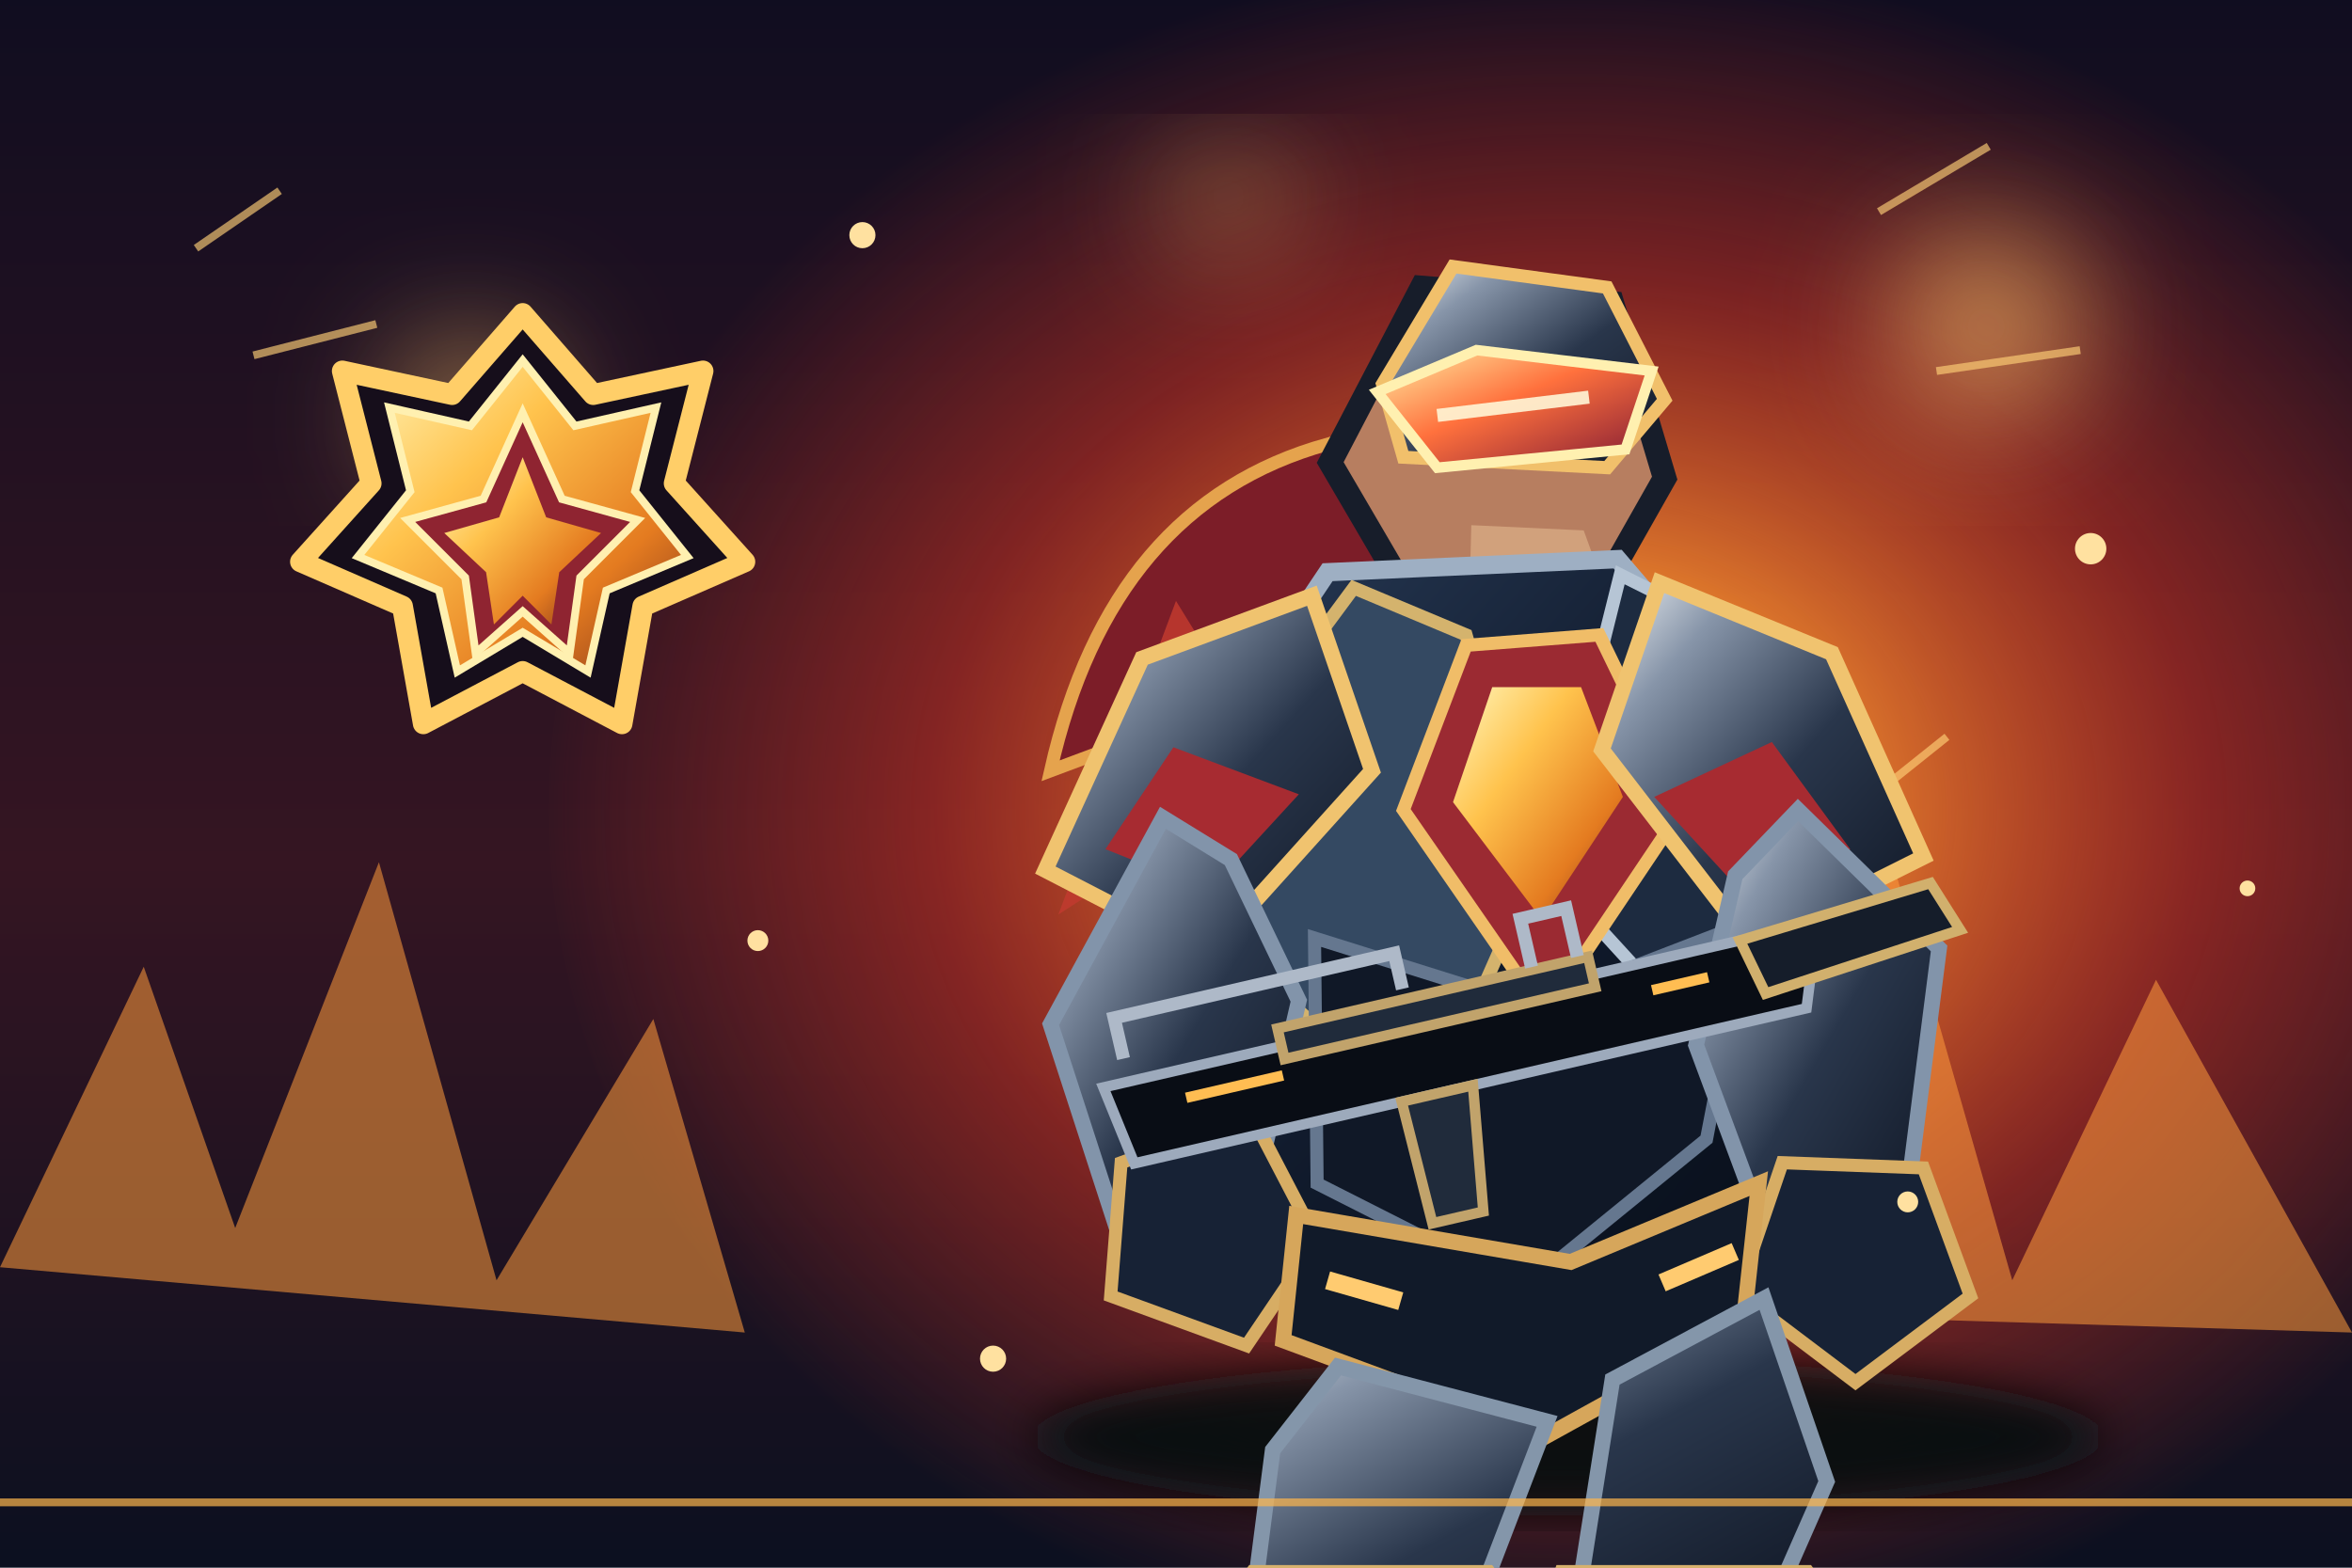
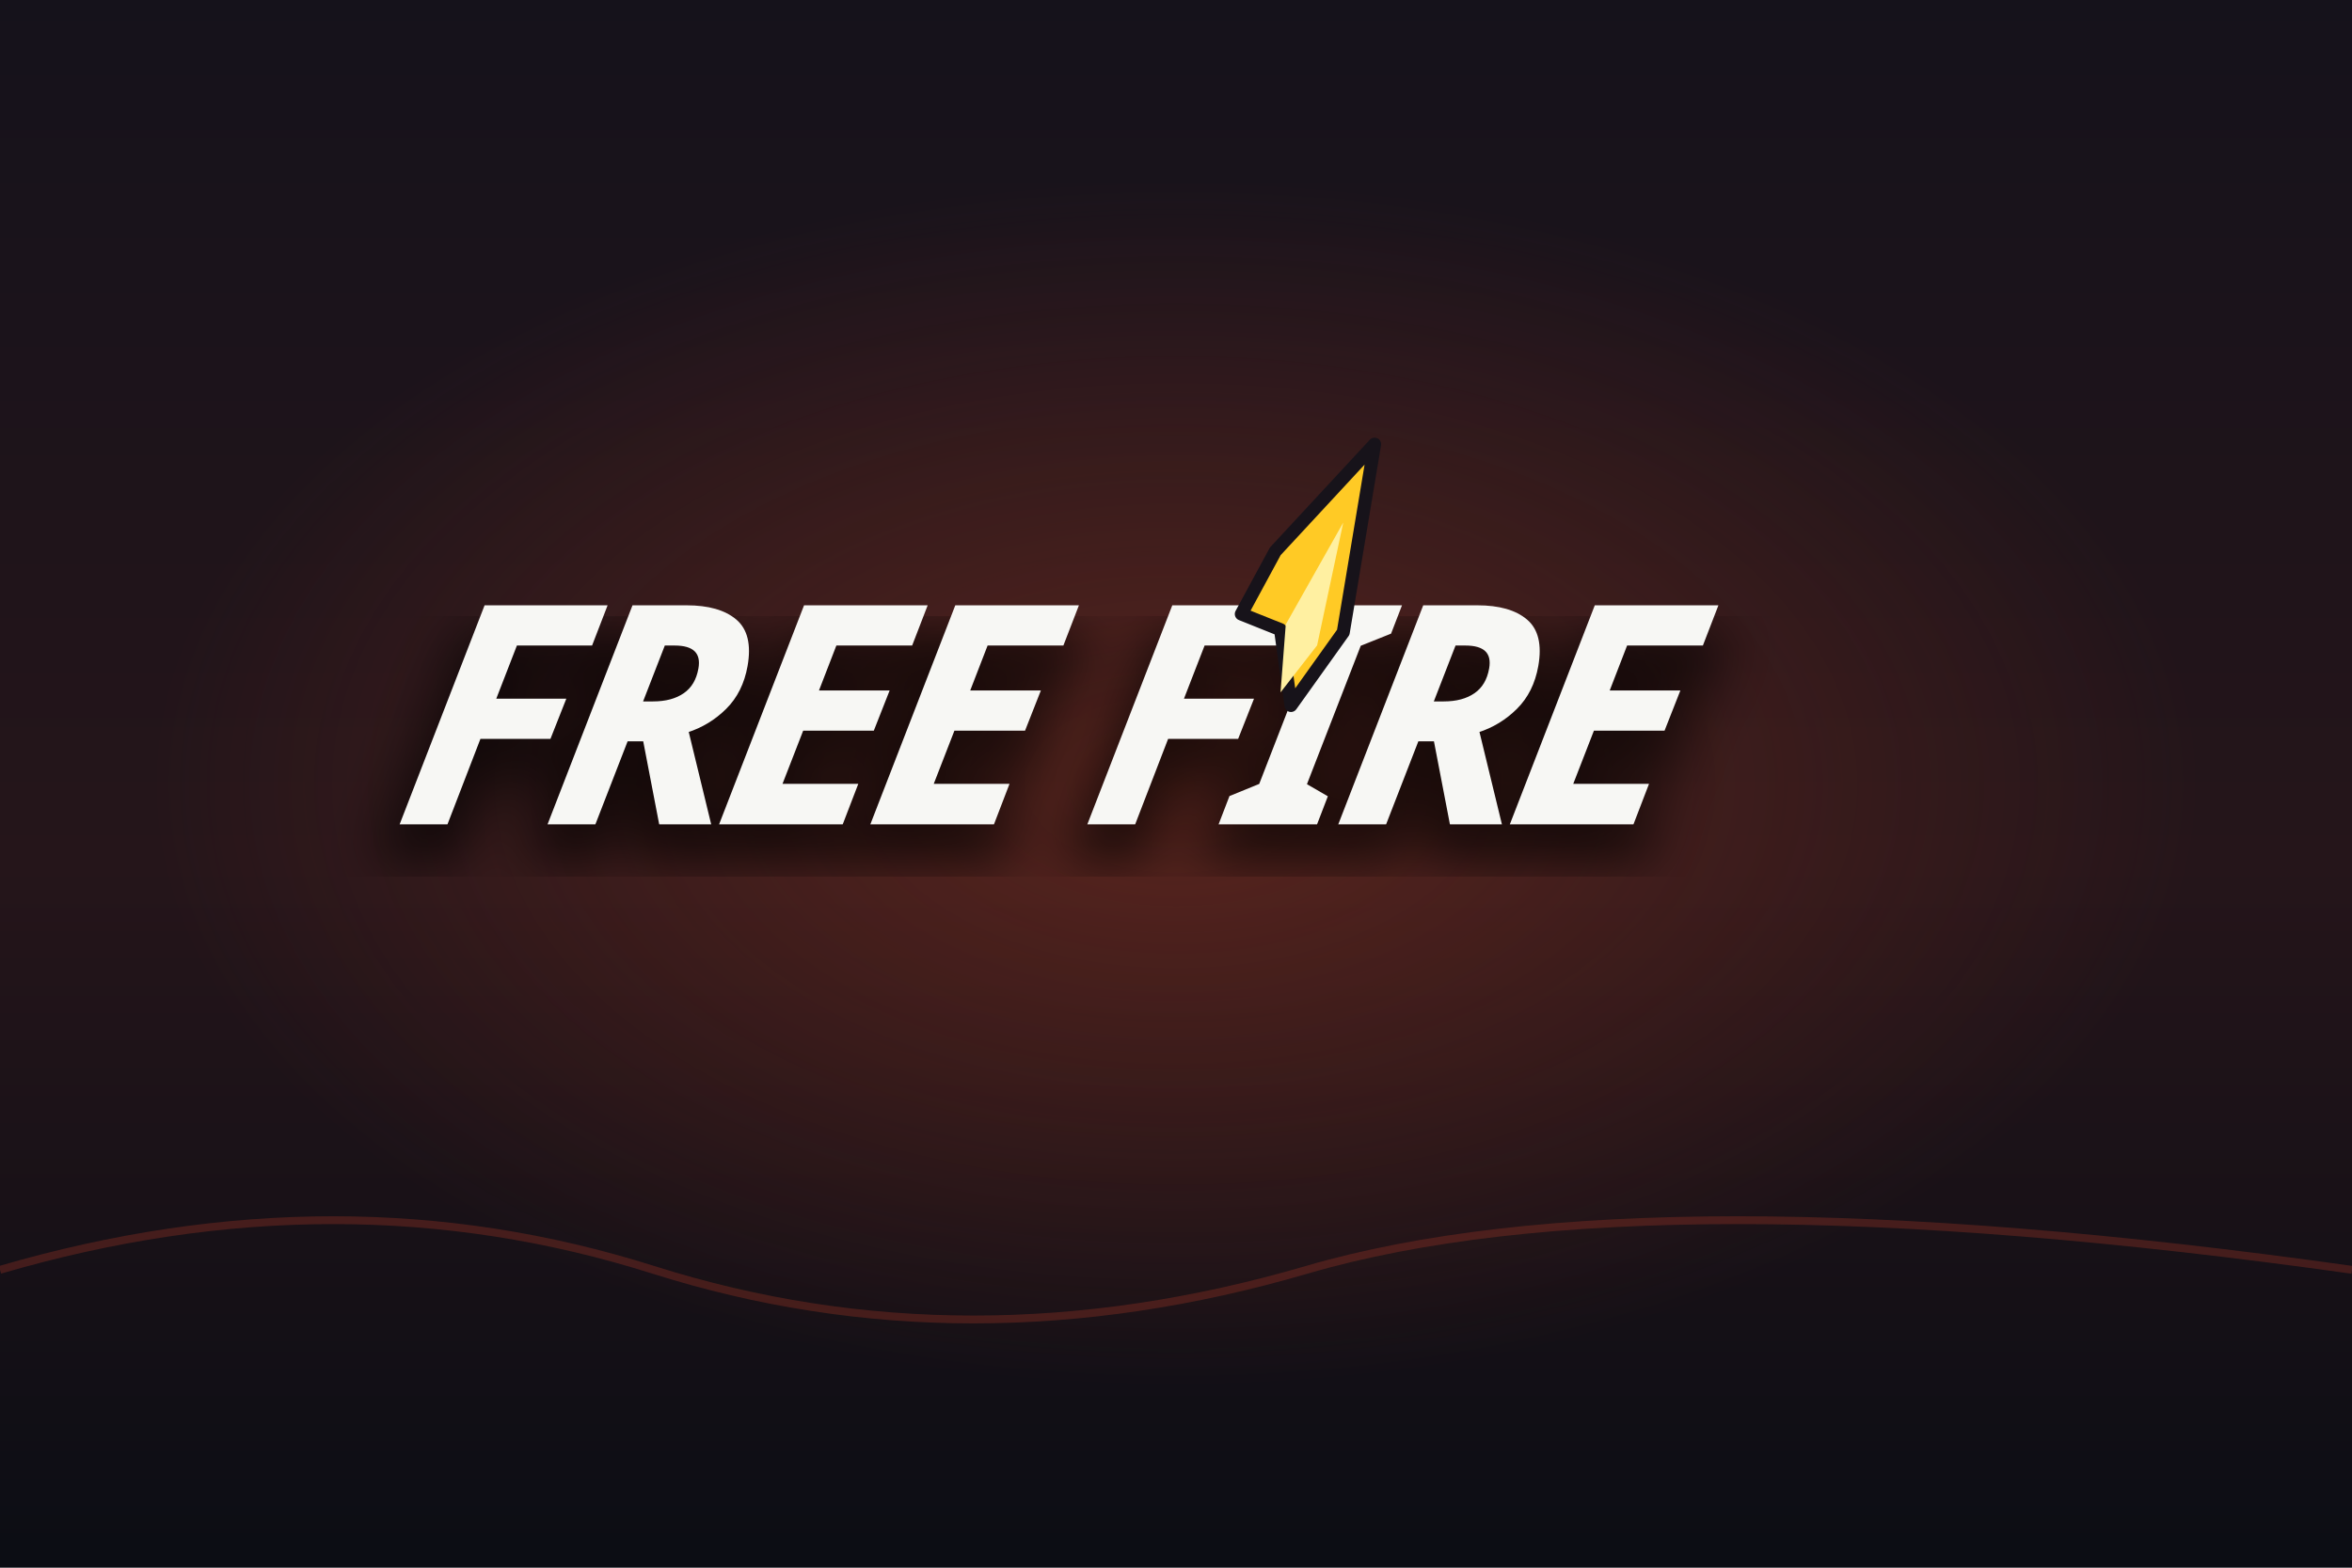
<svg xmlns="http://www.w3.org/2000/svg" viewBox="0 0 900 600">
  <defs>
-     <linearGradient id="night" x2="0" y2="1">
-       <stop stop-color="#100d20" />
-       <stop offset=".55" stop-color="#351522" />
-       <stop offset="1" stop-color="#0b1020" />
+     <linearGradient id="bg" x2="0" y2="1">
+       <stop stop-color="#15121b" />
+       <stop offset=".55" stop-color="#25151a" />
+       <stop offset="1" stop-color="#0b0d14" />
    </linearGradient>
-     <radialGradient id="blast">
-       <stop stop-color="#ffe9a0" />
-       <stop offset=".2" stop-color="#ff9b2f" stop-opacity=".95" />
-       <stop offset=".62" stop-color="#ed3924" stop-opacity=".45" />
-       <stop offset="1" stop-color="#ed3924" stop-opacity="0" />
+     <radialGradient id="glow">
+       <stop stop-color="#9b3822" stop-opacity=".45" />
+       <stop offset="1" stop-color="#9b3822" stop-opacity="0" />
    </radialGradient>
-     <linearGradient id="steel" x1="0" y1="0" x2="1" y2="1">
-       <stop stop-color="#f1f4f6" />
-       <stop offset=".22" stop-color="#8795a9" />
-       <stop offset=".55" stop-color="#29364b" />
-       <stop offset="1" stop-color="#101725" />
-     </linearGradient>
-     <linearGradient id="coat" x1="0" y1="0" x2=".9" y2="1">
-       <stop stop-color="#283b57" />
-       <stop offset=".5" stop-color="#111b2d" />
-       <stop offset="1" stop-color="#080e19" />
-     </linearGradient>
-     <linearGradient id="gold" x1="0" y1="0" x2="1" y2="1">
-       <stop stop-color="#fff6bc" />
-       <stop offset=".35" stop-color="#ffc34d" />
-       <stop offset=".72" stop-color="#e47b20" />
-       <stop offset="1" stop-color="#7e321a" />
-     </linearGradient>
-     <linearGradient id="visor" x1="0" y1="0" x2="1" y2="1">
-       <stop stop-color="#fff1a6" />
-       <stop offset=".45" stop-color="#ff713d" />
-       <stop offset="1" stop-color="#7c1734" />
-     </linearGradient>
-     <filter id="blur">
-       <feGaussianBlur stdDeviation="25" />
-     </filter>
    <filter id="shadow">
-       <feGaussianBlur stdDeviation="9" />
+       <feGaussianBlur stdDeviation="12" />
    </filter>
  </defs>
-   <rect width="900" height="600" fill="url(#night)" />
-   <ellipse cx="600" cy="310" rx="390" ry="330" fill="url(#blast)" />
-   <g opacity=".55" fill="#ff9b3c">
-     <path d="M0 485 55 370 90 470 145 330 190 490 250 390 285 510Z" />
-     <path d="M570 500 625 365 660 490 720 315 770 490 825 375 900 510Z" />
+   <rect width="900" height="600" fill="url(#bg)" />
+   <ellipse cx="450" cy="300" rx="390" ry="230" fill="url(#glow)" />
+   <g transform="skewX(-10)" text-anchor="middle" font-family="Arial Black, Impact, sans-serif" font-weight="900" font-style="italic">
+     <text x="450" y="327" font-size="116" letter-spacing="-5" fill="#000" opacity=".65" stroke="#000" stroke-width="14" filter="url(#shadow)">FREE FIRE</text>
+     <text x="450" y="315" font-size="116" letter-spacing="-5" fill="#f7f7f4" stroke="#f7f7f4" stroke-width="1">FREE FIRE</text>
  </g>
-   <g fill="#ffc56b" opacity=".7" filter="url(#blur)">
-     <circle cx="180" cy="160" r="28" />
-     <circle cx="760" cy="125" r="35" />
-     <circle cx="470" cy="75" r="18" />
-   </g>
-   <g stroke="#ffcf76" stroke-width="3" opacity=".65">
-     <path d="m75 95 32-22m-10 63 47-12m575-43 42-25m-20 86 55-8M170 270l25-19m520 55 30-24" />
-   </g>
-   <g transform="translate(95 120)">
-     <path d="M105 0 132 31 174 22 163 65 190 95 151 112 143 157 105 137 67 157 59 112 20 95 47 65 36 22 78 31Z" fill="#160e1b" stroke="#ffce68" stroke-width="8" stroke-linejoin="round" />
-     <path d="M105 18 125 43 156 36 148 68 168 93 137 106 130 137 105 122 80 137 73 106 42 93 62 68 54 36 85 43Z" fill="url(#gold)" stroke="#fff0b0" stroke-width="3" />
-     <path d="m105 38 15 33 29 8-22 22-4 29-18-16-18 16-4-29-22-22 29-8Z" fill="#8f2431" stroke="#fff0b0" stroke-width="3" />
-     <path d="m105 55 9 23 21 6-16 15-3 20-11-11-11 11-3-20-16-15 21-6Z" fill="url(#gold)" />
-   </g>
-   <ellipse cx="600" cy="550" rx="205" ry="30" fill="#050710" opacity=".85" filter="url(#shadow)" />
-   <g transform="translate(390 35)">
-     <path d="M118 135Q35 158 12 260L95 229 145 180Z" fill="#7c1d28" stroke="#e5a34d" stroke-width="5" />
-     <path d="M60 195 15 315 100 260" fill="#c13a2e" opacity=".85" />
-     <path d="m154 75 73 6 20 67-30 53-67-6-31-53Z" fill="#b77e60" stroke="#171d2a" stroke-width="9" />
-     <path d="m139 112 27-45 59 8 22 43-22 26-78-4Z" fill="url(#steel)" stroke="#f1c06b" stroke-width="5" />
-     <path d="m137 115 38-16 67 8-10 30-72 7Z" fill="url(#visor)" stroke="#fff0b0" stroke-width="4" />
-     <path d="m160 124 58-7" stroke="#fff6d6" stroke-width="5" opacity=".9" />
-     <path d="m173 166 43 2 12 33-56 4Z" fill="#d1a17c" />
-     <path d="m118 184 111-5 77 90-18 150-86 62-115-54-28-155Z" fill="url(#coat)" stroke="#9eafc3" stroke-width="7" />
-     <path d="m128 190 43 18 26 91-42 95-73-64 9-90Z" fill="#344962" stroke="#d4b36d" stroke-width="5" />
-     <path d="m230 185 44 22 36 75-27 105-75-82 13-84Z" fill="#1d2b40" stroke="#b6c5d5" stroke-width="5" />
-     <path d="m171 212 51-4 32 66-53 79-54-78Z" fill="#9b2a32" stroke="#f0bd68" stroke-width="5" />
-     <path d="m181 228 34 0 16 42-31 47-34-45Z" fill="url(#gold)" />
-     <path d="m113 324 83 26 83-32-16 83-70 57-79-40Z" fill="#101827" stroke="#65778f" stroke-width="5" />
-     <path d="m112 193-65 24-37 81 62 32 63-70Z" fill="url(#steel)" stroke="#f0c36f" stroke-width="6" />
-     <path d="m245 188 66 27 35 78-66 33-57-74Z" fill="url(#steel)" stroke="#f0c36f" stroke-width="6" />
-     <path d="m59 251 48 18-34 37-40-16Zm229-2-45 21 34 37 41-17Z" fill="#a72b31" />
-     <path d="m55 278-43 79 25 77 52-8 18-78-26-54Z" fill="url(#steel)" stroke="#8294aa" stroke-width="6" />
-     <path d="m39 410 50-18 25 48-27 40-52-19Z" fill="#172235" stroke="#d7ad64" stroke-width="5" />
-     <path d="m298 275 54 53-12 94-55 13-26-70 15-65Z" fill="url(#steel)" stroke="#8294aa" stroke-width="6" />
-     <path d="m292 410 54 2 18 49-44 33-45-34Z" fill="#172235" stroke="#d7ad64" stroke-width="5" />
-     <g transform="translate(25 350) rotate(-13)">
-       <path d="M0 32h250l26 12-7 19H5Z" fill="#090d15" stroke="#9daabc" stroke-width="4" />
-       <path d="M70 25h122v12H70Zm40 38 28 0-7 48h-20Z" fill="#202b3b" stroke="#c1a36b" stroke-width="4" />
-       <path d="m250 32 76-5 7 20-78 7Z" fill="#151d2a" stroke="#d1b06d" stroke-width="4" />
-       <path d="M10 23 10 7h110v14M170 24V5h18v19" fill="none" stroke="#aeb9c8" stroke-width="5" />
-       <path d="M30 43h38m145 0h22" stroke="#ffbd52" stroke-width="4" />
-     </g>
-     <path d="m106 430 105 18 72-30-6 55-76 42-100-37Z" fill="#111a29" stroke="#d6a65b" stroke-width="6" />
-     <path d="m122 488 80 21-28 73-85 0 8-62Zm105 5 58-31 24 70-22 50-74 0Z" fill="url(#steel)" stroke="#8496aa" stroke-width="6" />
-     <path d="m89 566 91 0 15 20H74Zm118 0 95 0 15 20h-117Z" fill="#090e19" stroke="#d7b16d" stroke-width="4" />
-     <path d="m118 455 28 8m100-7 28-12" stroke="#ffcb70" stroke-width="7" />
-   </g>
-   <g fill="#ffe1a0">
-     <circle cx="330" cy="90" r="5" />
-     <circle cx="290" cy="360" r="4" />
-     <circle cx="800" cy="210" r="6" />
-     <circle cx="730" cy="460" r="4" />
-     <circle cx="380" cy="520" r="5" />
-     <circle cx="860" cy="340" r="3" />
-   </g>
-   <path d="M0 575H900" stroke="#ffb64c" stroke-width="3" opacity=".7" />
+   <path d="M488 211 526 170 514 242 494 270 490 241 475 235Z" fill="#ffca25" stroke="#17131a" stroke-width="5" stroke-linejoin="round" />
+   <path d="m492 239 22-39-10 47-14 18Z" fill="#fff0a1" />
+   <path d="M0 486Q130 448 250 486T500 486T900 486" fill="none" stroke="#9c3424" stroke-width="3" opacity=".35" />
</svg>
